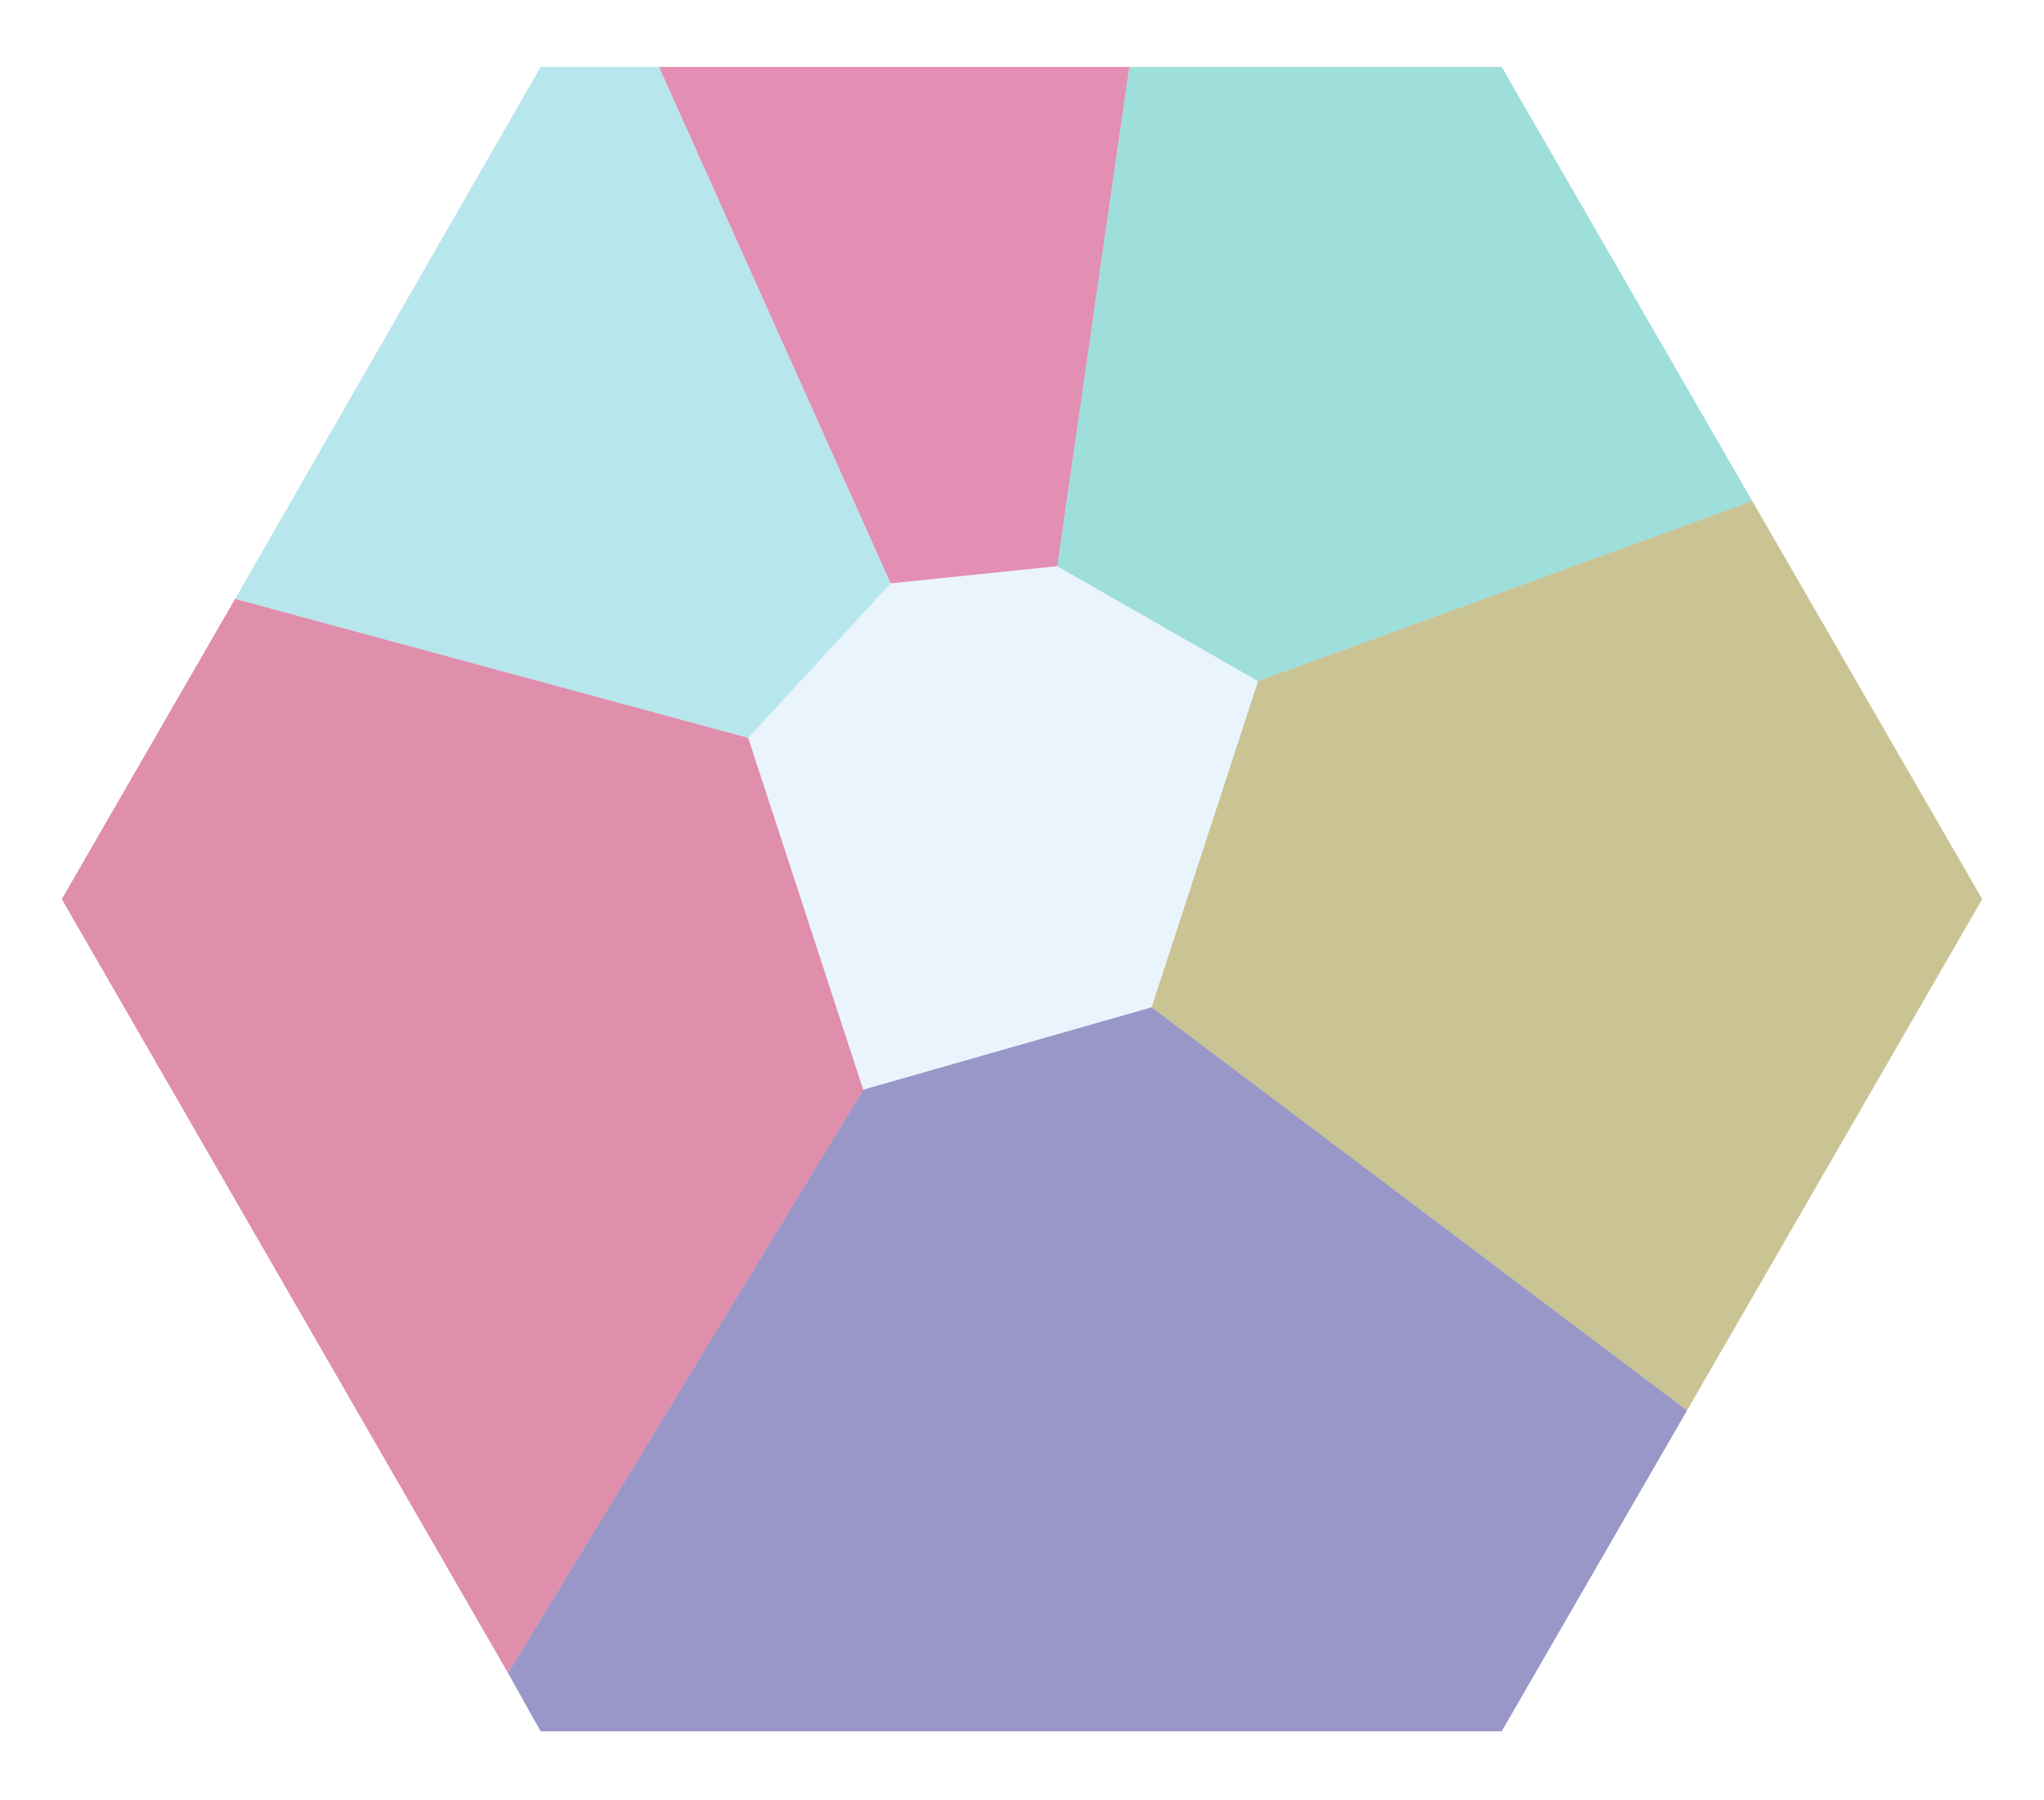
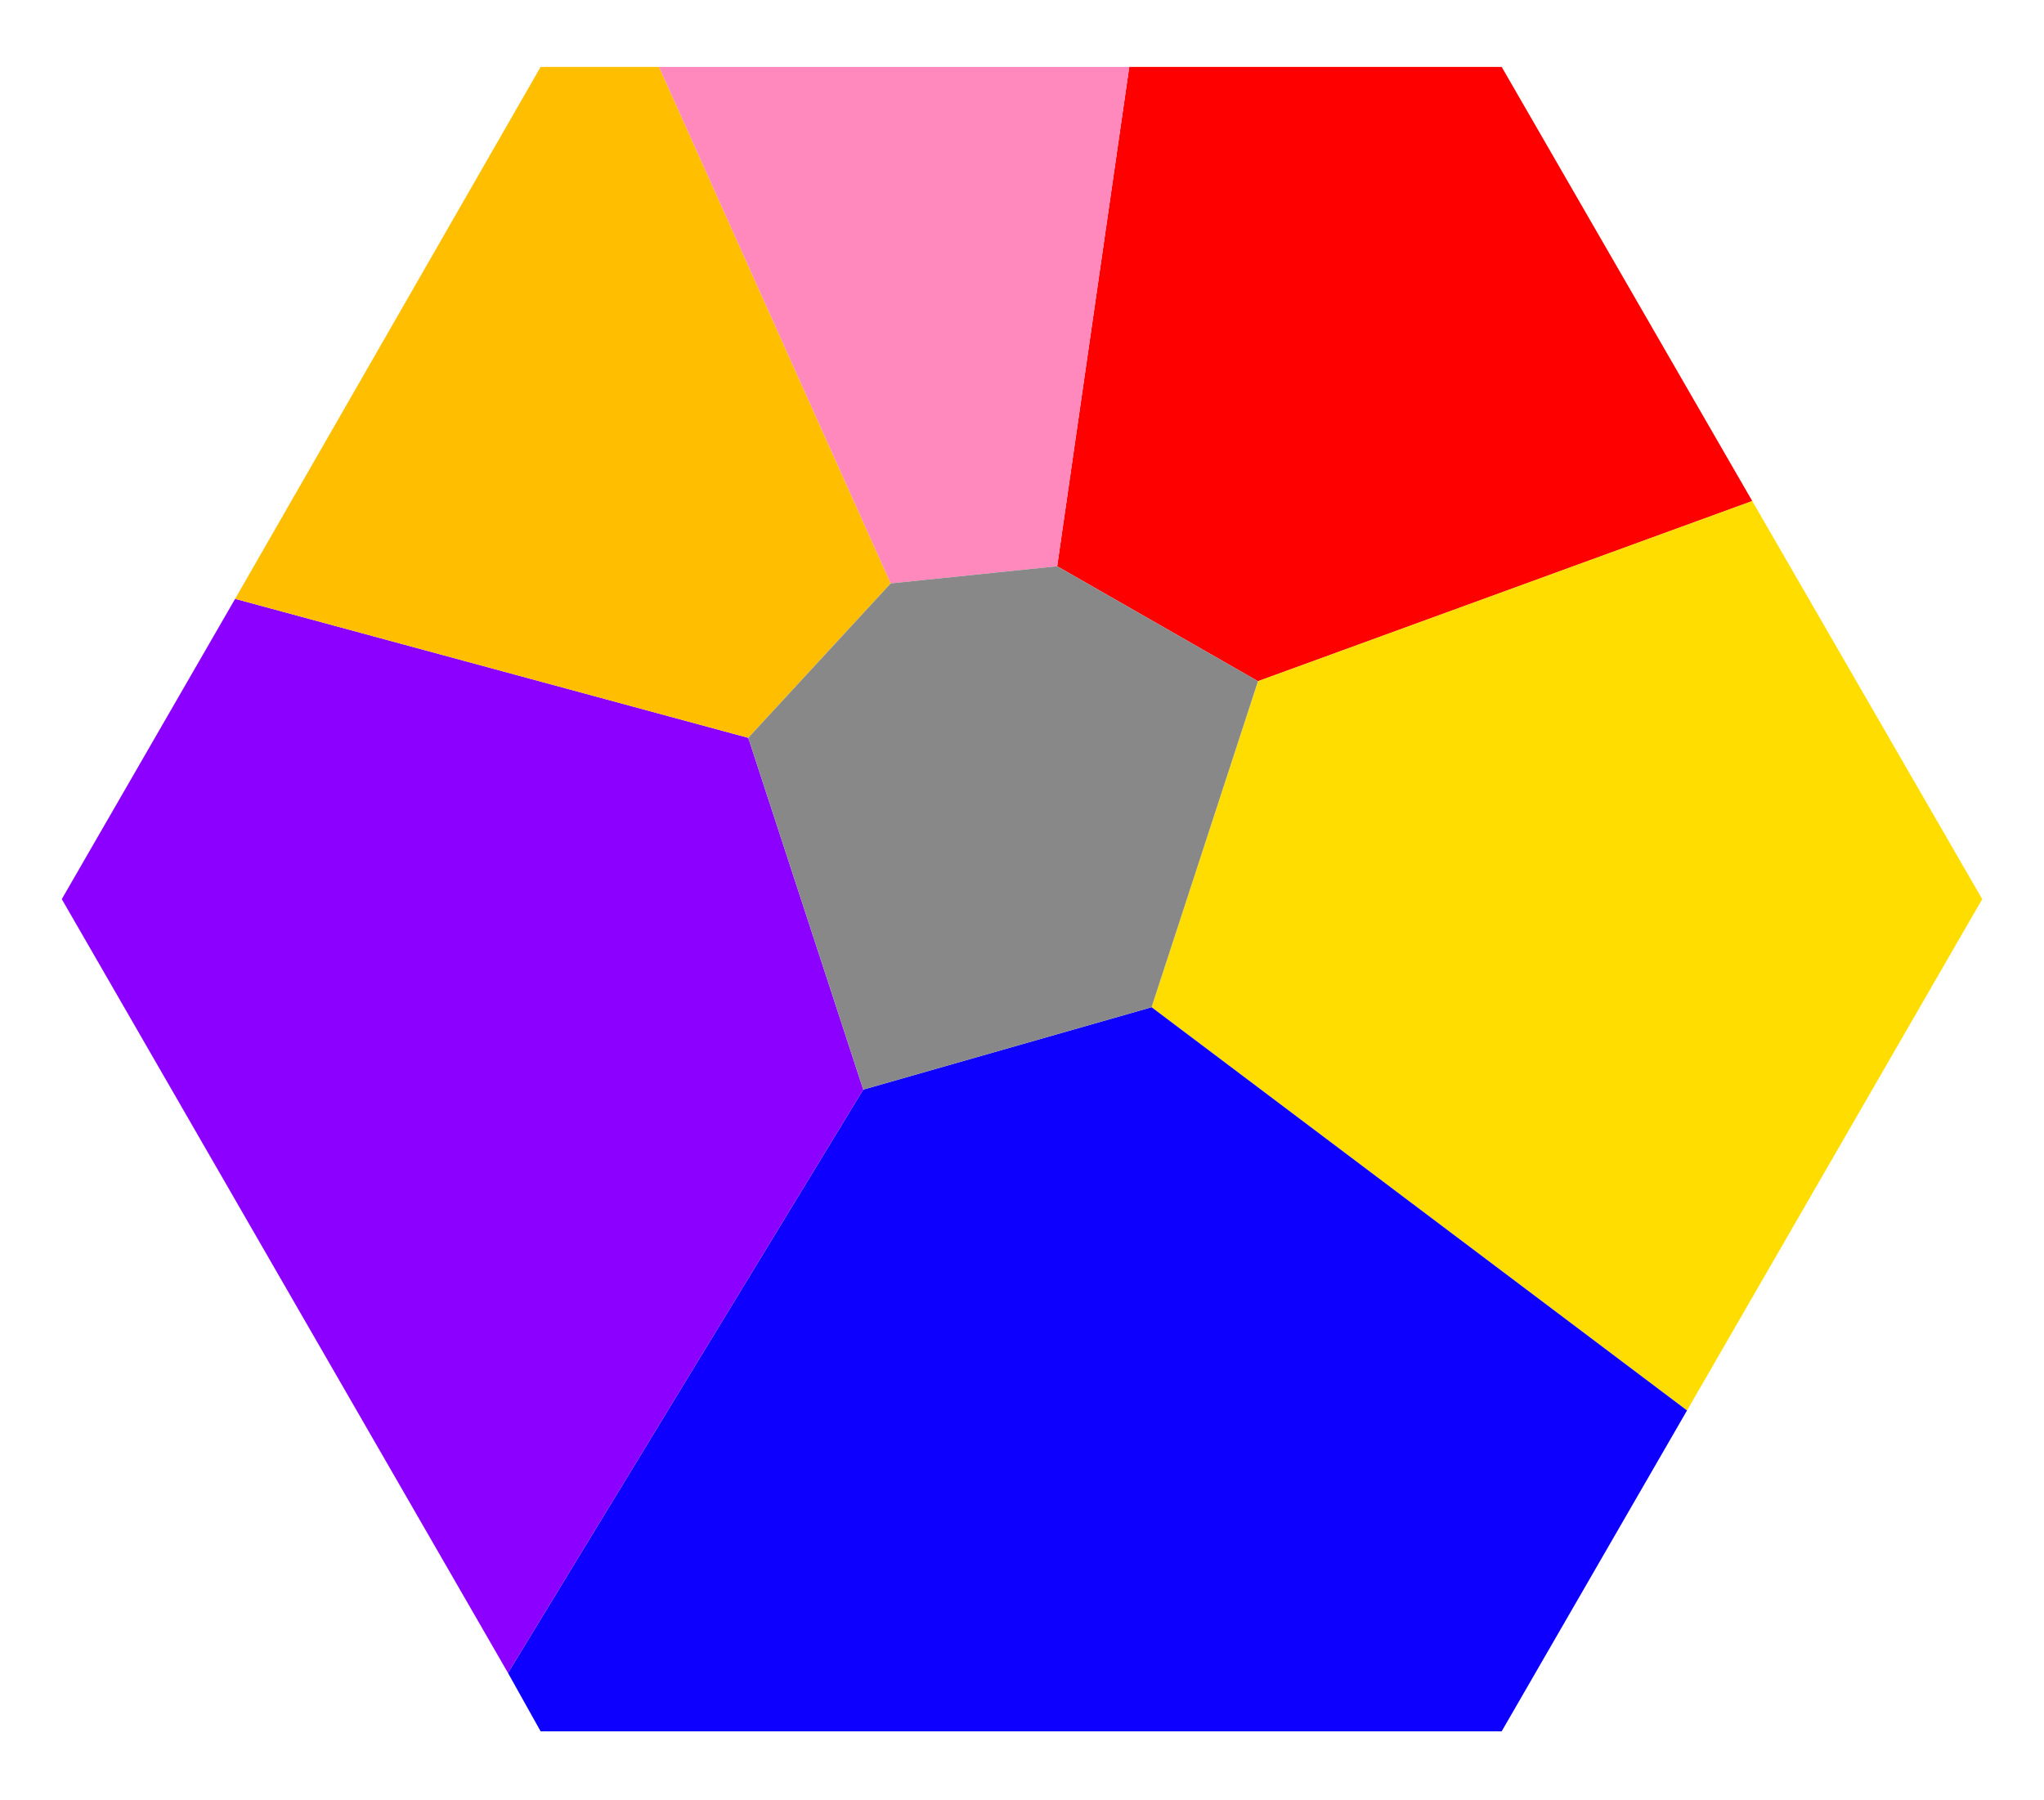
<svg xmlns="http://www.w3.org/2000/svg" id="LochMor" viewBox="0 0 119.1 104.9">
-   <polygon points="87.5 3.9 65.8 3.9 61.6 33 73.3 39.7 102.1 29.2 87.5 3.9" style="fill: #3dbeb7; opacity: .5;" />
-   <polygon points="73.3 39.7 67.1 58.7 98.3 82.2 115.5 52.4 102.1 29.2 73.3 39.7" style="fill: #95872a; opacity: .5;" />
-   <polygon points="98.3 82.2 87.5 100.9 31.5 100.9 29.6 97.5 50.3 63.5 67.1 58.7 98.3 82.2" style="fill: #342f90; opacity: .5;" />
-   <polygon points="50.3 63.5 29.6 97.5 3.6 52.4 13.7 34.9 43.6 43 50.3 63.5" style="fill: #bf1e5a; opacity: .5;" />
-   <polygon points="13.7 34.9 31.5 3.9 38.4 3.9 51.9 34 43.6 43 13.7 34.9" style="fill: #72cddb; opacity: .5;" />
-   <polygon points="38.4 3.9 65.8 3.9 61.6 33 51.9 34 38.4 3.9" style="fill: #c71d68; opacity: .5;" />
-   <polygon points="43.6 43 51.9 34 61.6 33 73.3 39.7 67.1 58.7 50.3 63.5 43.6 43" style="fill: #d5eaf9; opacity: .5;" />
+   <polygon id="locmor_westmarch" points="87.5 3.9 65.8 3.9 61.6 33 73.3 39.7 102.1 29.2 87.5 3.9" style="fill: #ff0000ff;" />
+   <polygon id="locmor_moonscopse" points="73.3 39.7 67.1 58.7 98.3 82.2 115.5 52.4 102.1 29.2 73.3 39.7" style="fill: #ffdd00ff;" />
+   <polygon id="locmor_roilfort" points="98.3 82.2 87.5 100.9 31.5 100.9 29.6 97.5 50.3 63.5 67.1 58.7 98.3 82.2" style="fill: #0d00ffff;" />
+   <polygon id="locmor_marketroad" points="50.3 63.5 29.6 97.5 3.6 52.4 13.7 34.9 43.6 43 50.3 63.5" style="fill: #8c00ffff;" />
+   <polygon id="locmor_tombofthefirst" points="13.7 34.9 31.5 3.9 38.4 3.9 51.9 34 43.6 43 13.7 34.9" style="fill: #ffbf00ff;" />
+   <polygon id="locmor_mercyswish" points="38.4 3.9 65.8 3.9 61.6 33 51.9 34 38.4 3.9" style="fill: #ff88bcff;" />
+   <polygon id="locmor_feirmor" points="43.6 43 51.9 34 61.6 33 73.3 39.7 67.1 58.7 50.3 63.5 43.6 43" style="fill: #888888ff;" />
</svg>
